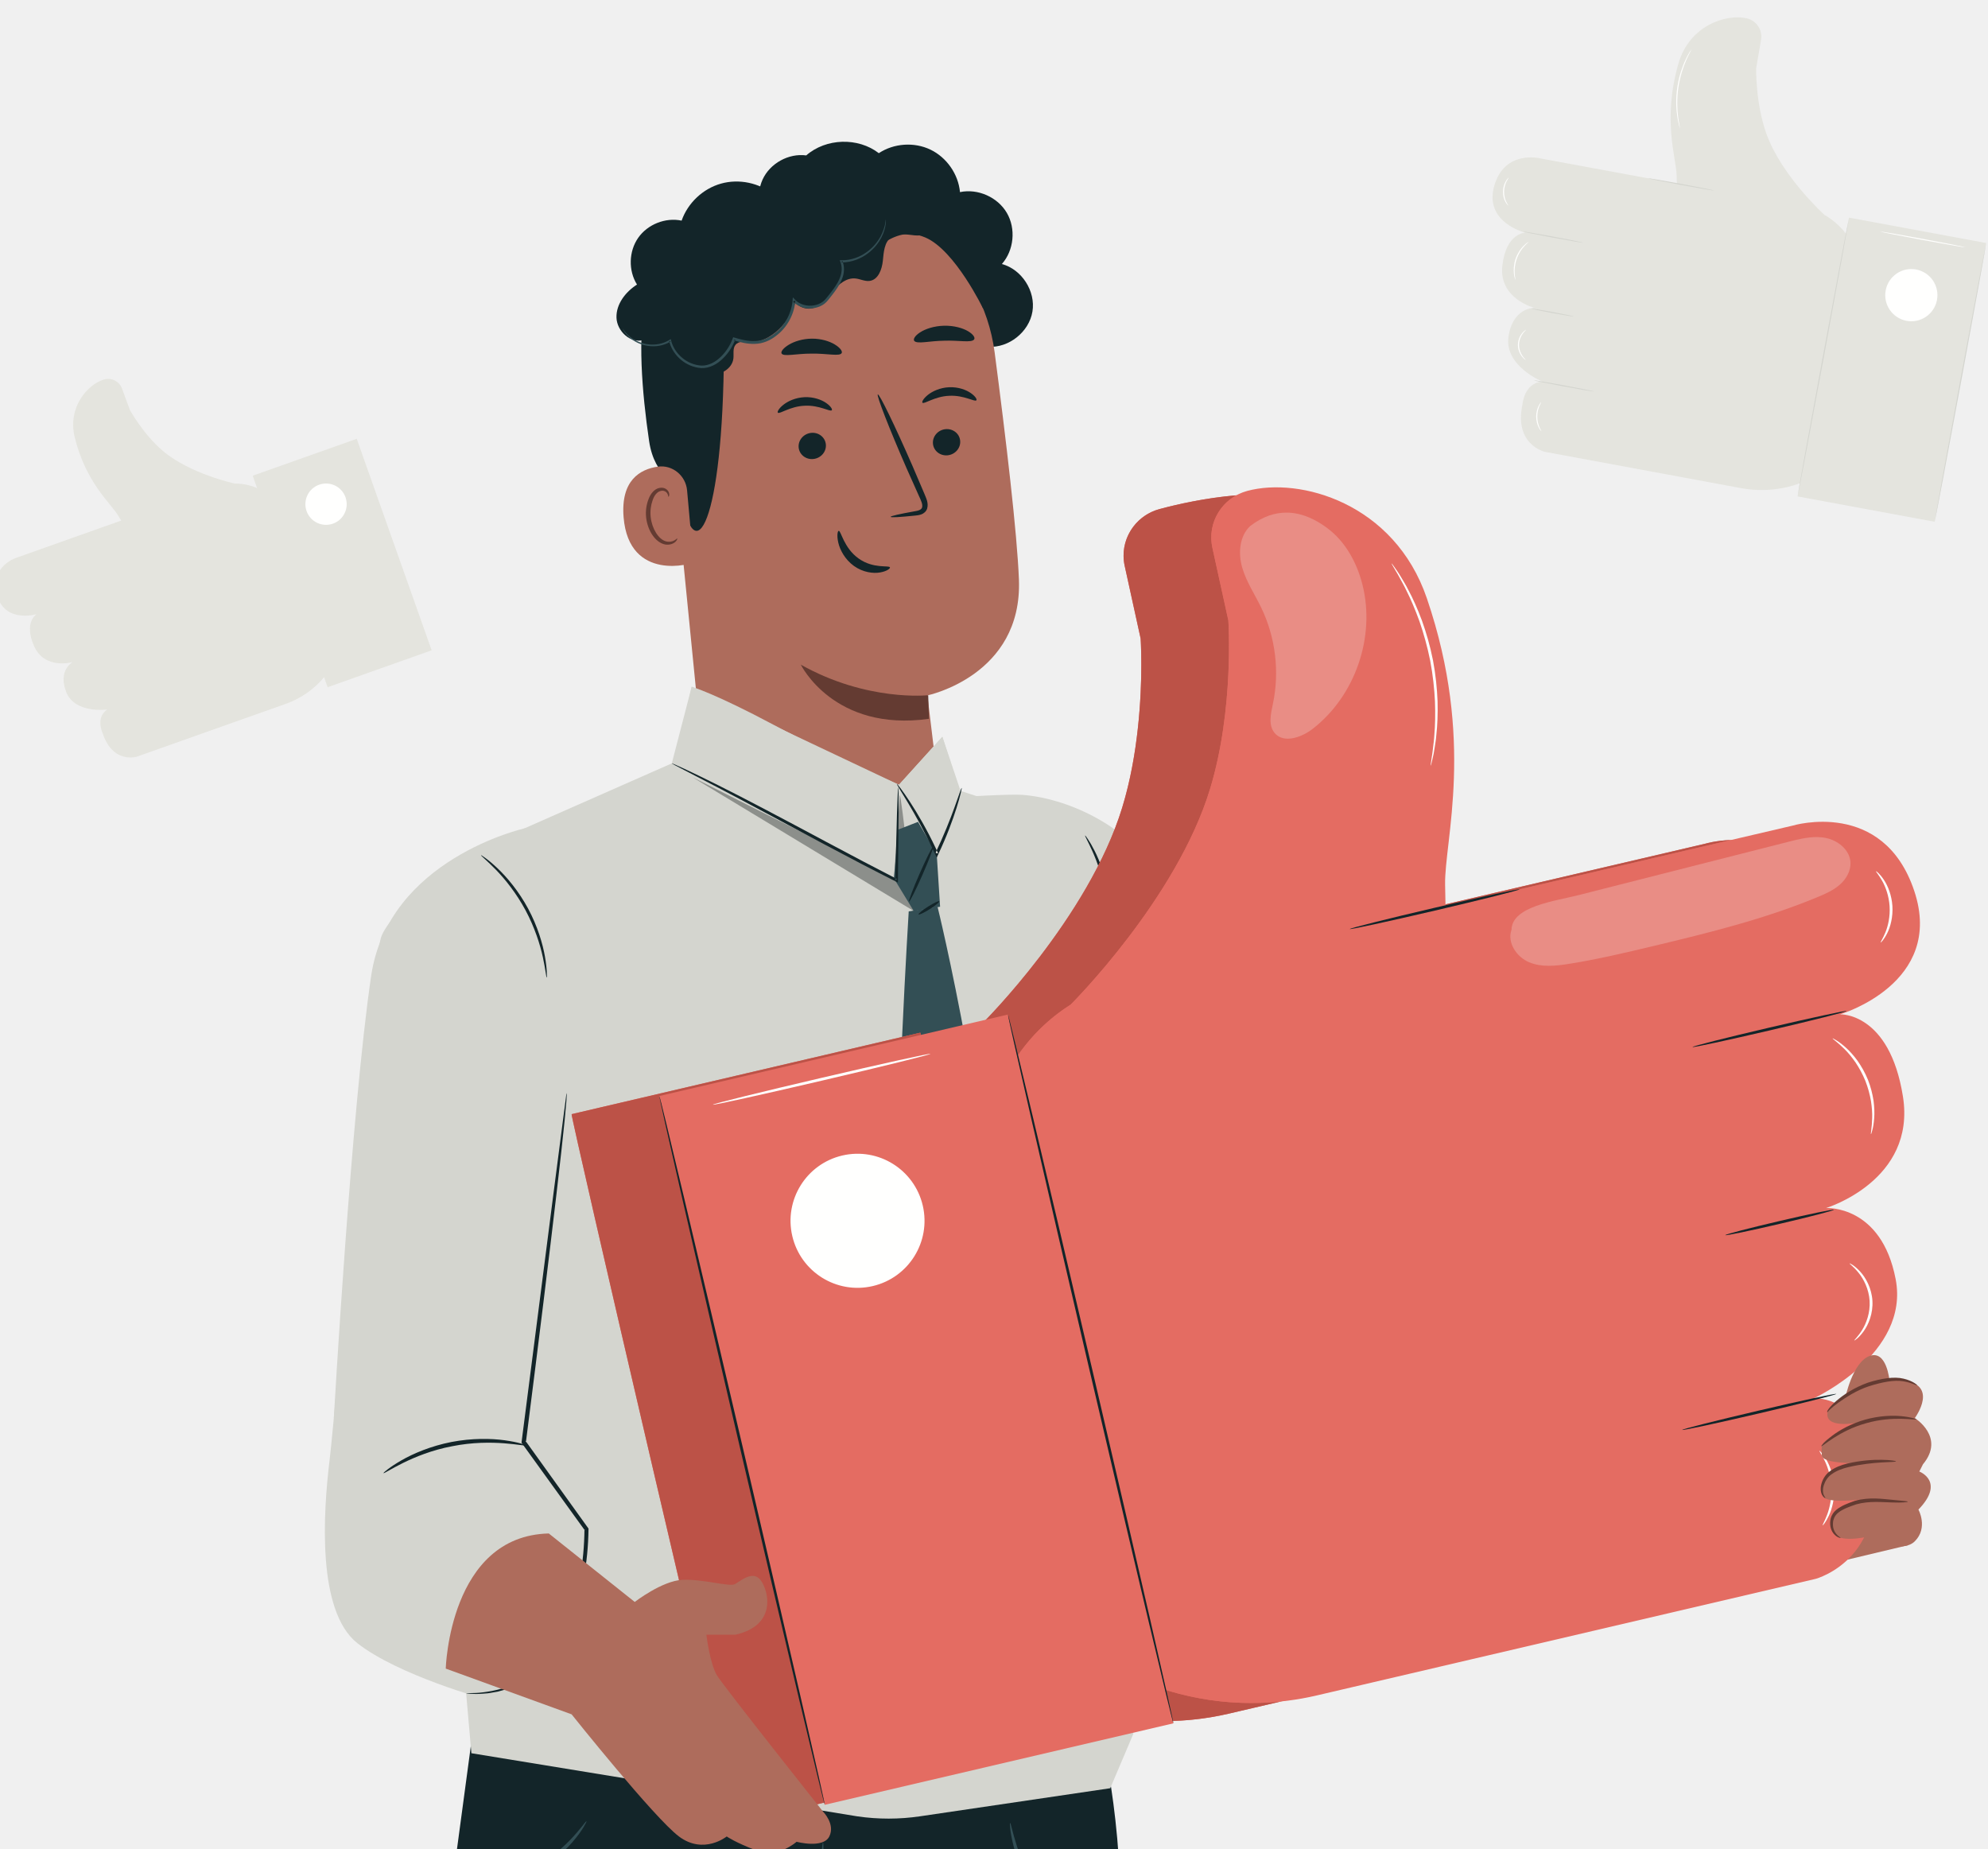
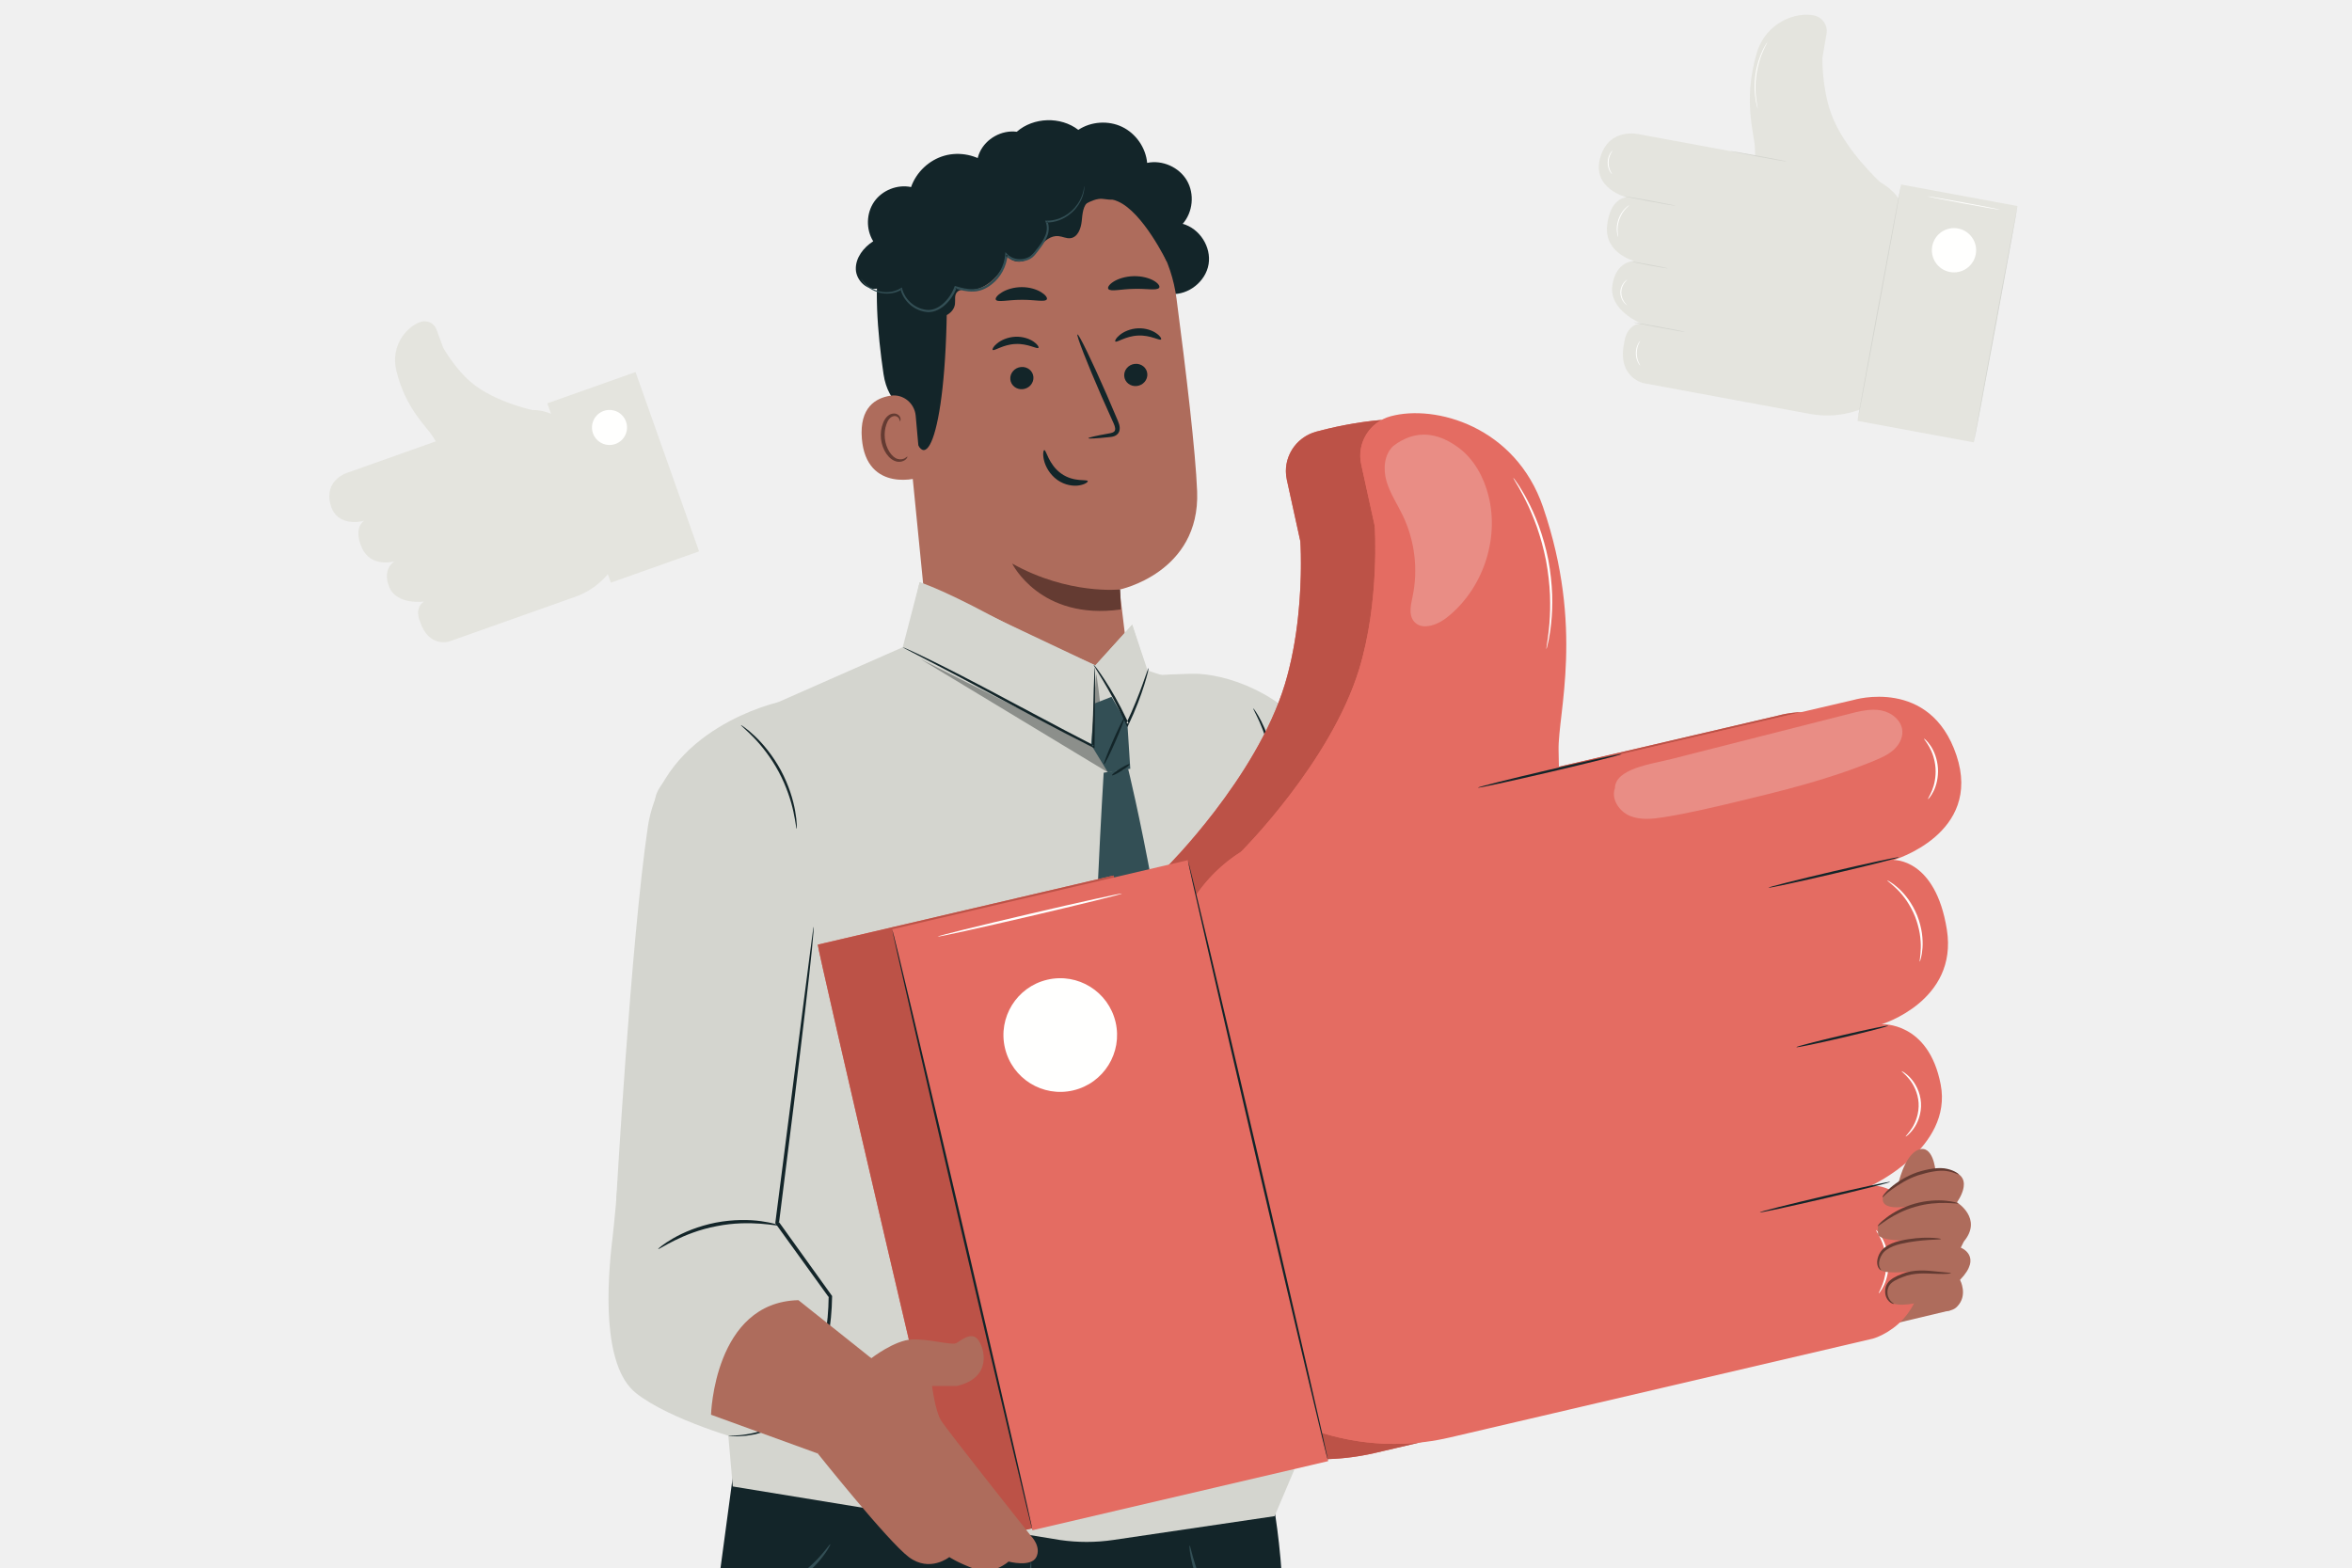
- <svg xmlns="http://www.w3.org/2000/svg" xmlns:xlink="http://www.w3.org/1999/xlink" width="300px" height="279px" viewBox="0 0 300 279" version="1.1">
+ <svg xmlns="http://www.w3.org/2000/svg" xmlns:xlink="http://www.w3.org/1999/xlink" width="300px" height="200px" viewBox="0 0 300 279" version="1.1">
  <defs>
    <polygon id="path-1" points="0 0 28.465 0 28.465 45.893 0 45.893" />
  </defs>
  <g id="6099983" stroke="none" stroke-width="1" fill="none" fill-rule="evenodd">
    <path d="M280.547,39.685 L281.069,42.33 L275.833,70.67 C272.078,73.427 267.351,74.509 262.771,73.662 L233.146,68.183 C233.146,68.183 228.437,67.131 229.749,61.014 C229.749,61.014 229.982,57.787 232.745,57.571 C232.745,57.571 227.003,55.237 227.639,50.812 C228.274,46.387 231.533,46.445 231.533,46.445 C231.533,46.445 226.154,45.086 226.712,40.103 C227.269,35.118 230.176,35.11 230.176,35.11 C230.176,35.11 223.92,33.59 225.485,28.064 C227.05,22.54 232.429,23.898 232.429,23.898 L253.501,27.79 L271.972,31.207 C276.298,32.007 279.696,35.367 280.547,39.685" id="Fill-2" fill="#E4E4DE" />
    <path d="M275.329,32.435 C275.329,32.435 268.84,26.561 266.557,20.173 C264.9,15.534 265.015,10.307 265.015,10.307 C265.061,10.055 265.441,7.822 265.753,5.996 C266.007,4.499 265.033,3.083 263.552,2.756 C260.434,2.069 254.949,3.86 253.298,9.552 C250.835,18.044 252.941,23.832 253.012,26.418 C253.083,29.004 253.083,29.004 253.083,29.004 L275.329,32.435" id="Fill-3" fill="#E4E4DE" />
    <polyline id="Fill-4" fill="#E4E4DE" points="271.262 74.907 291.955 78.733 299.726 36.667 279.034 32.84 271.262 74.907" />
    <g id="Group-8" transform="translate(271.2614, 32.83979)">
      <mask id="mask-2" fill="white">
        <use xlink:href="#path-1" />
      </mask>
      <g id="Clip-6" />
      <path d="M0.001,42.067 C-0.044,42.058 1.659,32.633 3.805,21.02 C5.951,9.401 7.727,-0.007 7.772,0 C7.817,0.009 6.113,9.431 3.967,21.05 C1.822,32.664 0.046,42.074 0.001,42.067" id="Fill-5" fill="#D4D5CF" mask="url(#mask-2)" />
      <path d="M20.693,45.893 C20.649,45.886 22.351,36.461 24.498,24.846 C26.644,13.228 28.42,3.819 28.465,3.828 C28.51,3.835 26.805,13.257 24.659,24.876 C22.515,36.49 20.738,45.902 20.693,45.893" id="Fill-7" fill="#D4D5CF" mask="url(#mask-2)" />
    </g>
    <path d="M284.559,43.82 C284.163,45.96 285.578,48.015 287.715,48.41 C289.854,48.806 291.907,47.393 292.303,45.253 C292.698,43.113 291.285,41.058 289.146,40.662 C287.008,40.267 284.954,41.681 284.559,43.82" id="Fill-9" fill="#FFFFFE" />
    <path d="M248.653,26.895 C248.66,26.85 250.923,27.23 253.705,27.746 C256.489,28.26 258.738,28.713 258.729,28.758 C258.722,28.803 256.459,28.422 253.676,27.907 C250.893,27.393 248.644,26.94 248.653,26.895" id="Fill-10" fill="#D4D5CF" />
    <path d="M231.076,46.567 C231.085,46.522 232.534,46.752 234.311,47.081 C236.09,47.41 237.525,47.713 237.518,47.758 C237.509,47.802 236.06,47.572 234.281,47.243 C232.502,46.914 231.067,46.612 231.076,46.567" id="Fill-11" fill="#D4D5CF" />
    <path d="M229.788,34.932 C229.795,34.887 231.849,35.23 234.373,35.697 C236.898,36.164 238.938,36.579 238.929,36.624 C238.921,36.669 236.868,36.326 234.344,35.859 C231.819,35.392 229.779,34.977 229.788,34.932" id="Fill-12" fill="#D4D5CF" />
    <path d="M231.441,57.384 C231.449,57.339 233.503,57.682 236.028,58.149 C238.552,58.616 240.593,59.031 240.584,59.076 C240.575,59.121 238.522,58.778 235.998,58.311 C233.473,57.844 231.433,57.429 231.441,57.384" id="Fill-13" fill="#D4D5CF" />
    <path d="M283.693,34.935 C283.7,34.89 286.6,35.388 290.165,36.048 C293.732,36.708 296.617,37.279 296.608,37.324 C296.6,37.369 293.702,36.87 290.135,36.21 C286.57,35.551 283.684,34.98 283.693,34.935" id="Fill-14" fill="#FFFFFE" />
    <path d="M228.691,42.226 C228.68,42.23 228.647,42.145 228.598,41.988 C228.545,41.833 228.495,41.598 228.461,41.306 C228.421,41.013 228.417,40.659 228.449,40.269 C228.49,39.881 228.574,39.457 228.72,39.029 C228.87,38.603 229.068,38.218 229.276,37.888 C229.493,37.562 229.715,37.288 229.927,37.082 C230.137,36.875 230.32,36.722 230.459,36.632 C230.595,36.54 230.673,36.493 230.679,36.503 C230.698,36.528 230.401,36.737 230.012,37.163 C229.815,37.374 229.608,37.649 229.405,37.969 C229.209,38.295 229.022,38.67 228.875,39.084 C228.734,39.498 228.649,39.909 228.6,40.286 C228.56,40.663 228.553,41.008 228.576,41.294 C228.617,41.87 228.721,42.219 228.691,42.226" id="Fill-15" fill="#FFFFFE" />
    <path d="M227.595,31.005 C227.584,31.015 227.389,30.839 227.185,30.472 C226.979,30.107 226.798,29.537 226.809,28.89 C226.821,28.245 227.024,27.681 227.243,27.323 C227.461,26.963 227.663,26.795 227.674,26.806 C227.696,26.826 227.528,27.019 227.345,27.379 C227.16,27.738 226.987,28.277 226.973,28.894 C226.963,29.509 227.117,30.055 227.288,30.42 C227.459,30.786 227.619,30.986 227.595,31.005" id="Fill-16" fill="#FFFFFE" />
    <path d="M230.234,54.297 C230.227,54.31 229.958,54.162 229.658,53.778 C229.359,53.405 229.053,52.763 229.062,52.011 C229.074,51.259 229.399,50.626 229.708,50.261 C230.019,49.887 230.292,49.745 230.299,49.76 C230.318,49.783 230.075,49.956 229.8,50.332 C229.526,50.702 229.239,51.306 229.227,52.014 C229.219,52.721 229.489,53.333 229.753,53.71 C230.017,54.095 230.253,54.274 230.234,54.297" id="Fill-17" fill="#FFFFFE" />
    <path d="M232.6,65.064 C232.587,65.076 232.399,64.882 232.201,64.499 C232.002,64.119 231.822,63.535 231.818,62.872 C231.817,62.21 231.993,61.624 232.19,61.243 C232.385,60.858 232.572,60.664 232.585,60.674 C232.608,60.691 232.458,60.907 232.296,61.292 C232.133,61.674 231.982,62.237 231.982,62.872 C231.986,63.506 232.14,64.068 232.307,64.45 C232.471,64.833 232.623,65.048 232.6,65.064" id="Fill-18" fill="#FFFFFE" />
    <path d="M253.53,19.388 C253.519,19.392 253.469,19.225 253.385,18.92 C253.342,18.768 253.295,18.581 253.254,18.36 C253.211,18.141 253.153,17.892 253.118,17.611 C253.027,17.054 252.97,16.381 252.952,15.634 C252.946,14.887 252.988,14.065 253.109,13.209 C253.237,12.356 253.432,11.555 253.651,10.84 C253.88,10.129 254.126,9.501 254.373,8.992 C254.485,8.732 254.613,8.511 254.716,8.313 C254.818,8.112 254.918,7.947 255.002,7.813 C255.168,7.545 255.264,7.401 255.274,7.406 C255.284,7.412 255.207,7.569 255.059,7.846 C254.983,7.983 254.892,8.152 254.798,8.355 C254.702,8.556 254.583,8.78 254.478,9.04 C254.248,9.551 254.014,10.177 253.795,10.885 C253.587,11.595 253.399,12.388 253.272,13.233 C253.153,14.08 253.107,14.893 253.104,15.633 C253.113,16.373 253.159,17.04 253.234,17.596 C253.26,17.875 253.311,18.124 253.344,18.343 C253.377,18.565 253.415,18.753 253.448,18.906 C253.511,19.214 253.541,19.386 253.53,19.388" id="Fill-19" fill="#FFFFFE" />
    <path d="M41.878,75.873 L43.281,77.479 L50.899,98.983 C49.414,102.359 46.602,104.973 43.127,106.206 L20.648,114.177 C20.648,114.177 17.004,115.319 15.484,110.606 C15.484,110.606 14.368,108.302 16.178,107.06 C16.178,107.06 11.317,107.733 10.003,104.447 C8.689,101.162 10.946,99.912 10.946,99.912 C10.946,99.912 6.721,101.11 5.132,97.472 C3.544,93.834 5.534,92.678 5.534,92.678 C5.534,92.678 0.644,94.111 -0.468,89.705 C-1.58,85.297 2.645,84.099 2.645,84.099 L18.631,78.425 L32.646,73.455 C35.928,72.291 39.588,73.25 41.878,75.873" id="Fill-20" fill="#E4E4DE" />
    <path d="M35.434,72.967 C35.434,72.967 28.662,71.51 24.57,68.032 C21.6,65.509 19.612,61.879 19.612,61.879 C19.544,61.689 18.922,60.007 18.413,58.632 C17.995,57.505 16.768,56.918 15.622,57.282 C13.214,58.046 10.161,61.445 11.28,66 C12.95,72.798 16.683,75.933 17.754,77.678 C18.824,79.422 18.824,79.422 18.824,79.422 L35.434,72.967" id="Fill-21" fill="#E4E4DE" />
    <polyline id="Fill-22" fill="#E4E4DE" points="49.439 103.696 65.14 98.128 53.833 66.211 38.134 71.779 49.439 103.696" />
    <path d="M46.263,77.12 C46.84,78.743 48.621,79.592 50.243,79.017 C51.866,78.441 52.715,76.659 52.14,75.036 C51.565,73.412 49.784,72.562 48.161,73.138 C46.539,73.713 45.69,75.496 46.263,77.12" id="Fill-25" fill="#FFFFFE" />
    <path d="M166.134,261.676 C166.134,261.676 170.272,277.703 168.771,297.23 C168.19,304.785 142.708,513.812 142.708,513.812 L108.301,513.812 L117.973,317.356 L115.156,317.968 C115.156,317.968 96.375,401.756 94.842,415.323 C93.464,427.515 77.625,516.101 77.625,516.101 L46.168,516.464 L56.215,399.289 L67.906,286.857 L72.305,254.129 L166.134,261.676" id="Fill-117" fill="#132529" />
    <path d="M116.721,304.025 C116.707,304.044 116.782,304.122 116.944,304.261 C117.112,304.387 117.386,304.556 117.783,304.657 C118.561,304.881 119.858,304.766 121.046,303.885 C122.283,303.016 123.024,301.286 123.274,299.436 C123.52,297.565 123.558,295.553 123.697,293.426 C123.927,289.174 124.099,285.322 124.191,282.534 C124.282,279.745 124.292,278.017 124.199,278.012 C124.107,278.007 123.93,279.725 123.718,282.507 C123.505,285.29 123.259,289.137 123.027,293.388 C122.889,295.507 122.866,297.56 122.661,299.351 C122.451,301.131 121.814,302.7 120.757,303.51 C119.719,304.352 118.559,304.53 117.838,304.403 C117.095,304.286 116.76,303.964 116.721,304.025" id="Fill-118" fill="#334F55" />
    <path d="M66.107,283.815 C66.097,283.856 66.436,283.992 67.071,284.163 C67.705,284.335 68.644,284.519 69.82,284.624 C72.159,284.847 75.515,284.626 78.889,283.27 C82.266,281.913 84.841,279.749 86.376,277.97 C87.153,277.079 87.703,276.296 88.042,275.733 C88.383,275.17 88.534,274.837 88.498,274.815 C88.4,274.75 87.635,275.986 86.028,277.647 C84.438,279.306 81.901,281.337 78.64,282.647 C75.38,283.958 72.144,284.249 69.849,284.152 C67.54,284.063 66.133,283.702 66.107,283.815" id="Fill-119" fill="#334F55" />
    <path d="M152.424,275.07 C152.353,275.078 152.411,276.423 152.945,278.525 C153.473,280.624 154.572,283.457 156.406,286.227 C158.248,288.99 160.433,291.103 162.161,292.402 C163.891,293.71 165.108,294.284 165.143,294.222 C165.298,294.046 160.549,291.335 156.963,285.855 C153.305,280.427 152.645,274.996 152.424,275.07" id="Fill-120" fill="#334F55" />
    <polyline id="Fill-121" fill="#AE6C5C" points="257.52 215.927 265.415 218.426 279.759 210.493 287.898 233.169 268.379 237.818 253.593 236.19 257.52 215.927" />
    <path d="M165.687,124.882 C165.687,124.882 173.754,129.728 180.434,146.191 C193.559,178.533 201.802,195.99 201.802,195.99 L262.052,215.032 L257.239,239.198 C257.239,239.198 196.166,230.684 187.988,227.615 C176.798,223.418 168.5,201.337 168.5,201.337 L165.687,124.882" id="Fill-122" fill="#D4D5CF" />
    <path d="M149.13,52.326 C152.238,52.523 155.294,50.09 155.801,47.015 C156.309,43.94 154.198,40.653 151.19,39.838 C153.014,37.77 153.331,34.513 151.942,32.13 C150.554,29.748 147.564,28.421 144.868,28.989 C144.616,26.277 142.861,23.754 140.407,22.577 C137.954,21.4 134.889,21.611 132.619,23.113 C129.488,20.691 124.643,20.839 121.666,23.45 C119.002,23.096 116.195,24.648 115.077,27.093 C113.959,29.538 114.62,32.678 116.63,34.463" id="Fill-123" fill="#132529" />
    <path d="M120.617,29.788 L122.013,29.72 C136.052,29.021 148.273,39.226 150.097,53.171 C151.793,66.142 153.5,80.494 153.762,87.484 C154.301,101.96 139.952,104.928 139.952,104.928 L142.038,122.247 L106.896,122.903 L100.662,60.026 C98.622,45.07 105.62,31.416 120.617,29.788" id="Fill-124" fill="#AE6C5C" />
    <path d="M140.071,104.902 C140.071,104.902 130.866,105.915 120.851,100.296 C120.851,100.296 125.824,110.484 140.186,108.465 L140.071,104.902" id="Fill-125" fill="#643B32" />
    <path d="M144.896,66.517 C144.99,67.605 144.144,68.583 143.009,68.7 C141.876,68.817 140.88,68.032 140.788,66.944 C140.696,65.854 141.54,64.876 142.673,64.759 C143.808,64.641 144.804,65.428 144.896,66.517" id="Fill-126" fill="#132529" />
    <path d="M147.34,60.404 C147.098,60.685 145.476,59.605 143.254,59.721 C141.034,59.806 139.46,61.03 139.206,60.77 C139.082,60.655 139.318,60.156 140.002,59.604 C140.675,59.053 141.843,58.494 143.227,58.431 C144.611,58.37 145.801,58.822 146.496,59.31 C147.205,59.801 147.461,60.276 147.34,60.404" id="Fill-127" fill="#132529" />
    <path d="M124.628,67.077 C124.722,68.166 123.876,69.142 122.741,69.259 C121.608,69.378 120.614,68.592 120.52,67.503 C120.428,66.414 121.273,65.437 122.406,65.318 C123.54,65.2 124.536,65.987 124.628,67.077" id="Fill-128" fill="#132529" />
    <path d="M125.522,61.903 C125.279,62.186 123.656,61.106 121.437,61.222 C119.216,61.307 117.642,62.531 117.387,62.271 C117.263,62.156 117.497,61.657 118.184,61.105 C118.857,60.554 120.024,59.995 121.408,59.931 C122.792,59.87 123.982,60.323 124.678,60.811 C125.385,61.3 125.641,61.776 125.522,61.903" id="Fill-129" fill="#132529" />
    <path d="M134.404,77.989 C134.388,77.863 135.757,77.556 137.98,77.158 C138.544,77.071 139.076,76.932 139.153,76.539 C139.265,76.123 138.998,75.523 138.69,74.875 C138.088,73.529 137.459,72.117 136.798,70.637 C134.162,64.598 132.225,59.621 132.468,59.518 C132.712,59.413 135.046,64.224 137.681,70.262 C138.317,71.752 138.926,73.171 139.505,74.53 C139.751,75.164 140.157,75.878 139.91,76.744 C139.778,77.176 139.377,77.505 139.018,77.621 C138.66,77.749 138.341,77.771 138.061,77.801 C135.815,78.035 134.419,78.114 134.404,77.989" id="Fill-130" fill="#132529" />
    <path d="M127.024,53.254 C126.759,53.832 124.825,53.316 122.477,53.358 C120.128,53.345 118.175,53.884 117.931,53.31 C117.825,53.035 118.216,52.508 119.039,52.015 C119.854,51.522 121.112,51.109 122.52,51.101 C123.927,51.093 125.17,51.489 125.966,51.974 C126.769,52.457 127.141,52.979 127.024,53.254" id="Fill-131" fill="#132529" />
    <path d="M146.993,51.231 C146.549,51.759 144.69,51.326 142.484,51.411 C140.276,51.432 138.428,51.953 137.973,51.447 C137.771,51.199 138.04,50.678 138.833,50.16 C139.612,49.645 140.938,49.187 142.455,49.151 C143.973,49.115 145.308,49.508 146.101,49.987 C146.905,50.468 147.188,50.975 146.993,51.231" id="Fill-132" fill="#132529" />
    <path d="M148.377,46.605 C148.377,46.605 144.113,37.736 139.643,35.839 C134.231,33.542 132.244,39.46 127.137,38.301 C122.03,37.144 116.863,34.939 111.909,39.091 C106.486,43.635 109.275,46.496 109.245,52.932 C109.127,79.024 104.742,86.62 102.782,74.429 C102.568,73.093 98.79,72.211 97.956,66.565 C96.875,59.243 96.149,50.323 97.531,45.021 C98.695,40.552 101.051,37.387 105.382,33.811 C112.217,28.167 121.963,27.569 128.618,27.906 C135.273,28.243 148.417,35.232 148.377,46.605" id="Fill-133" fill="#132529" />
    <path d="M103.684,73.99 C103.483,71.762 101.472,70.094 99.259,70.416 C96.575,70.806 93.651,72.488 94.105,78.054 C94.913,87.929 104.654,85.081 104.648,84.796 C104.644,84.603 104.059,78.119 103.684,73.99" id="Fill-134" fill="#AE6C5C" />
    <path d="M102.198,81.258 C102.152,81.229 102.035,81.392 101.755,81.549 C101.483,81.702 101.003,81.83 100.473,81.68 C99.398,81.383 98.385,79.799 98.192,78.023 C98.094,77.126 98.212,76.255 98.472,75.521 C98.715,74.773 99.141,74.23 99.657,74.094 C100.17,73.931 100.567,74.215 100.71,74.483 C100.866,74.748 100.819,74.95 100.872,74.964 C100.902,74.986 101.07,74.781 100.958,74.378 C100.901,74.187 100.766,73.962 100.519,73.792 C100.267,73.619 99.91,73.549 99.548,73.619 C98.791,73.733 98.163,74.491 97.877,75.296 C97.55,76.11 97.395,77.09 97.506,78.096 C97.732,80.082 98.902,81.86 100.362,82.157 C101.071,82.28 101.633,82.024 101.913,81.767 C102.199,81.498 102.233,81.272 102.198,81.258" id="Fill-135" fill="#643B32" />
    <path d="M102.926,54.819 C104.253,55.632 105.655,56.469 107.208,56.545 C108.763,56.621 110.487,55.644 110.673,54.097 C110.755,53.404 110.548,52.613 110.974,52.058 C111.482,51.397 112.488,51.546 113.32,51.593 C116.208,51.756 119.409,48.413 120.001,45.579 C120.789,46.64 122.411,46.892 123.484,46.122 C124.559,45.351 124.942,44.923 125.761,43.885 C126.58,42.848 127.754,41.897 129.07,42.018 C129.805,42.085 130.511,42.488 131.243,42.386 C132.535,42.205 133.093,40.653 133.226,39.354 C133.358,38.055 133.437,36.544 134.501,35.788 C135.487,35.088 136.826,35.398 138.03,35.515 C139.234,35.632 140.762,35.275 141.01,34.09 C141.141,33.469 140.846,32.836 140.478,32.318 C138.819,29.97 135.41,29.06 132.802,30.269 C131.673,27.049 128.492,24.658 125.086,24.469 C121.68,24.279 118.255,26.303 116.777,29.378 C114.594,27.586 111.518,26.941 108.799,27.706 C106.08,28.47 103.791,30.623 102.86,33.291 C100.424,32.778 97.73,33.845 96.305,35.886 C94.88,37.928 94.805,40.826 96.126,42.939 C94.399,44.042 92.965,45.884 93.03,47.933 C93.096,49.982 95.19,51.923 97.138,51.286 C96.418,52.919 97.175,55.05 98.762,55.864 C100.351,56.678 102.52,56.048 103.425,54.51" id="Fill-136" fill="#132529" />
    <path d="M133.68,33.142 C133.689,33.142 133.692,33.205 133.688,33.324 C133.68,33.443 133.683,33.623 133.651,33.855 C133.582,34.316 133.433,35.002 133.028,35.797 C132.62,36.58 131.971,37.493 130.952,38.244 C129.955,39.001 128.566,39.608 126.961,39.601 L127.118,39.373 C127.466,40.203 127.433,41.222 127.054,42.113 C126.7,43.017 126.111,43.833 125.483,44.63 C125.162,45.014 124.887,45.46 124.434,45.82 C123.993,46.166 123.454,46.38 122.897,46.478 C121.789,46.676 120.514,46.395 119.659,45.497 L120.022,45.372 C119.869,47.35 118.849,49.374 117.133,50.661 C116.227,51.387 115.085,51.86 113.94,51.887 C112.795,51.933 111.716,51.65 110.706,51.343 L110.965,51.214 C110.495,52.469 109.73,53.559 108.777,54.383 C107.842,55.203 106.568,55.722 105.381,55.492 C103.023,55.114 101.379,53.25 100.977,51.437 L101.206,51.53 C100.079,52.219 98.839,52.341 97.834,52.199 C96.814,52.063 95.999,51.664 95.412,51.259 C94.824,50.847 94.465,50.409 94.249,50.105 C94.047,49.789 93.961,49.612 93.972,49.607 C94.02,49.564 94.337,50.342 95.506,51.121 C96.088,51.492 96.884,51.854 97.863,51.96 C98.831,52.077 100.003,51.933 101.043,51.275 L101.222,51.16 L101.272,51.368 C101.67,53.057 103.25,54.795 105.434,55.121 C106.511,55.318 107.63,54.856 108.517,54.077 C109.407,53.301 110.135,52.253 110.571,51.072 L110.64,50.885 L110.829,50.942 C111.823,51.241 112.865,51.505 113.922,51.459 C114.981,51.429 116.007,51.008 116.871,50.32 C118.491,49.102 119.449,47.208 119.604,45.335 L119.643,44.864 L119.968,45.212 C120.69,45.98 121.832,46.254 122.828,46.079 C123.327,45.993 123.807,45.803 124.191,45.506 C124.567,45.219 124.854,44.777 125.181,44.39 C125.807,43.606 126.381,42.822 126.72,41.98 C127.079,41.146 127.112,40.251 126.812,39.498 L126.72,39.266 L126.968,39.27 C128.481,39.297 129.82,38.744 130.796,38.031 C131.793,37.327 132.443,36.458 132.864,35.71 C133.69,34.169 133.61,33.124 133.68,33.142" id="Fill-137" fill="#334F55" />
    <path d="M134.297,85.619 C134.223,85.253 131.817,85.883 129.568,84.273 C127.313,82.669 126.907,80.032 126.566,80.102 C126.407,80.108 126.25,80.797 126.505,81.886 C126.749,82.959 127.499,84.42 128.874,85.405 C130.252,86.385 131.791,86.557 132.799,86.379 C133.83,86.206 134.355,85.781 134.297,85.619" id="Fill-138" fill="#132529" />
    <path d="M192.97,177.072 C192.749,176.291 179.878,141.236 175.771,133.564 C170.859,124.385 160.534,120.325 154.123,119.93 C147.712,119.535 79.115,125.004 79.115,125.004 C79.115,125.004 58.624,129.598 56.013,147.23 C53.007,167.528 50.373,213.997 50.373,213.997 L81.596,197.984 L85.642,187.793 L150.241,202.214 L166.017,178.868 L192.97,177.072" id="Fill-139" fill="#D4D5CF" />
    <path d="M74.583,127.004 L101.378,115.185 L104.38,103.621 L135.656,118.417 L142.207,111.174 L144.951,119.336 L151.805,121.578 L167.823,149.767 L167.773,209.835 L171.015,261.65 L167.542,269.829 L138.846,274.065 C135.708,274.529 132.52,274.531 129.382,274.075 L71.135,264.547 L69.634,247.429 L75.855,200.245 L74.583,127.004" id="Fill-140" fill="#D4D5CF" />
    <path d="M104.38,103.621 C104.38,103.621 107.877,104.634 116.858,109.429 C125.656,114.126 135.656,118.417 135.656,118.417 L134.897,132.547 L101.612,115.827 L104.38,103.621" id="Fill-141" fill="#D4D5CF" />
    <polyline id="Fill-142" fill="#D4D5CF" points="142.207 111.174 135.656 118.417 139.158 133.564 144.993 119.873 142.207 111.174" />
    <path d="M137.806,137.411 L104.524,117.291 L134.897,132.547 L135.778,119.98 C136.058,120.189 137.762,136.28 137.88,137.4 L137.806,137.411" id="Fill-143" fill="#8C8F8B" />
    <polyline id="Fill-144" fill="#8C8F8B" points="134.897 132.547 104.524 117.291 134.897 132.547" />
    <path d="M135.553,184.414 C135.051,171.209 137.131,137.52 137.131,137.52 L141.48,136.82 C141.48,136.82 149.604,169.568 152.638,209.698 C153.866,225.938 153.866,244.749 153.866,244.749 L145.13,263.509 L135.474,244.871 C135.474,244.871 136.161,200.46 135.553,184.414" id="Fill-145" fill="#334F55" />
    <path d="M72.589,129.046 C72.538,129.112 73.493,129.856 74.843,131.248 C76.195,132.636 77.892,134.732 79.296,137.335 C80.691,139.945 81.504,142.517 81.915,144.411 C82.329,146.306 82.423,147.514 82.506,147.506 C82.537,147.504 82.539,147.201 82.512,146.653 C82.495,146.105 82.405,145.314 82.236,144.346 C81.902,142.412 81.126,139.772 79.704,137.116 C78.275,134.466 76.504,132.361 75.075,131.015 C74.361,130.34 73.751,129.828 73.305,129.511 C72.861,129.187 72.609,129.021 72.589,129.046" id="Fill-146" fill="#132529" />
    <polyline id="Fill-147" fill="#334F55" points="135.553 125.174 138.532 124.011 141.356 128.857 141.865 136.82 137.887 137.461 134.897 132.547 135.553 125.174" />
    <path d="M167.773,148.86 C167.645,148.86 167.542,166.096 167.542,187.352 C167.542,208.615 167.645,225.847 167.773,225.847 C167.902,225.847 168.005,208.615 168.005,187.352 C168.005,166.096 167.902,148.86 167.773,148.86" id="Fill-148" fill="#132529" />
    <path d="M135.342,118.294 C135.285,118.333 135.985,119.405 137.041,121.173 C138.098,122.943 139.495,125.425 140.828,128.271 C140.937,128.504 141.045,128.736 141.146,128.954 L141.354,129.401 L141.564,128.957 C142.849,126.254 143.775,123.738 144.35,121.901 C144.639,120.981 144.845,120.234 144.972,119.713 C145.099,119.194 145.151,118.903 145.122,118.895 C145.058,118.876 144.701,119.996 144.049,121.798 C143.399,123.601 142.429,126.077 141.147,128.757 L141.566,128.761 C141.464,128.543 141.357,128.309 141.248,128.073 C139.906,125.209 138.452,122.733 137.319,121 C136.753,120.133 136.27,119.448 135.924,118.984 C135.575,118.521 135.368,118.276 135.342,118.294" id="Fill-149" fill="#132529" />
    <path d="M101.377,115.185 C101.371,115.198 101.528,115.293 101.834,115.459 C102.188,115.644 102.635,115.877 103.185,116.165 C104.414,116.803 106.099,117.676 108.157,118.743 C112.352,120.925 118.097,124.035 124.463,127.439 C128.34,129.506 132.012,131.421 135.207,133.021 L135.502,133.168 L135.504,132.841 C135.545,128.695 135.579,125.202 135.604,122.677 C135.601,121.488 135.6,120.53 135.599,119.811 C135.59,119.148 135.575,118.793 135.553,118.793 C135.53,118.793 135.503,119.147 135.471,119.808 C135.443,120.528 135.406,121.486 135.361,122.672 C135.295,125.198 135.203,128.689 135.095,132.834 L135.392,132.655 C132.217,131.027 128.557,129.096 124.68,127.03 C118.317,123.627 112.542,120.56 108.306,118.45 C106.19,117.392 104.463,116.562 103.263,116.003 C102.698,115.748 102.239,115.54 101.876,115.375 C101.556,115.236 101.385,115.17 101.377,115.185" id="Fill-150" fill="#132529" />
    <path d="M163.749,126.073 C163.682,126.114 164.206,127.002 164.879,128.512 C165.556,130.019 166.331,132.177 166.789,134.655 C167.241,137.133 167.284,139.427 167.188,141.076 C167.096,142.727 166.922,143.742 166.999,143.757 C167.03,143.763 167.102,143.516 167.207,143.058 C167.318,142.604 167.426,141.934 167.516,141.102 C167.698,139.438 167.706,137.096 167.246,134.57 C166.778,132.047 165.937,129.862 165.176,128.372 C164.797,127.625 164.457,127.038 164.192,126.652 C163.932,126.262 163.776,126.057 163.749,126.073" id="Fill-151" fill="#132529" />
    <path d="M138.614,137.975 C138.682,138.084 139.439,137.729 140.304,137.182 C141.169,136.637 141.814,136.106 141.746,135.998 C141.677,135.889 140.922,136.244 140.056,136.791 C139.191,137.337 138.546,137.867 138.614,137.975" id="Fill-152" fill="#132529" />
    <path d="M137.183,136.031 C137.3,136.082 138.207,134.277 139.206,132.001 C140.207,129.723 140.922,127.834 140.805,127.783 C140.688,127.731 139.783,129.536 138.782,131.814 C137.782,134.091 137.066,135.98 137.183,136.031" id="Fill-153" fill="#132529" />
    <path d="M69.096,129.967 C69.096,129.967 58.771,137.401 57.482,141.509 C56.191,145.617 50.706,212.37 49.738,220.312 C48.771,228.254 47.802,243.104 53.933,247.946 C60.062,252.788 73.29,256.418 73.29,256.418 L85.509,231.16 L79.037,217.603 L85.509,166.904 L69.096,129.967" id="Fill-154" fill="#D4D5CF" />
    <path d="M70.344,255.528 C70.344,255.51 70.571,255.494 71.004,255.479 C71.437,255.464 72.08,255.472 72.904,255.357 C74.522,255.153 77.01,254.728 79.507,252.967 C82.023,251.268 84.334,248.238 85.807,244.339 C87.291,240.452 88.153,235.765 88.198,230.752 L88.255,230.925 C85.318,226.857 82.113,222.417 78.773,217.792 L78.698,217.689 L78.715,217.561 C78.758,217.224 78.804,216.859 78.85,216.494 C80.675,202.276 82.326,189.409 83.531,180.02 C84.129,175.401 84.617,171.642 84.963,168.969 C85.128,167.711 85.26,166.711 85.357,165.966 C85.44,165.283 85.485,164.92 85.509,164.92 C85.52,164.92 85.524,165.011 85.521,165.189 C85.516,165.366 85.511,165.633 85.486,165.979 C85.419,166.727 85.328,167.734 85.214,168.998 C84.954,171.619 84.53,175.403 83.985,180.076 C82.895,189.424 81.307,202.329 79.494,216.576 C79.448,216.941 79.4,217.306 79.358,217.642 L79.3,217.412 C82.628,222.045 85.824,226.493 88.75,230.567 L88.81,230.65 L88.809,230.74 C88.74,235.861 87.838,240.571 86.289,244.529 C84.753,248.484 82.338,251.578 79.72,253.28 C78.431,254.157 77.125,254.701 75.957,255.023 C75.666,255.103 75.383,255.182 75.112,255.256 C74.836,255.304 74.571,255.35 74.315,255.393 C73.809,255.497 73.343,255.54 72.922,255.559 C72.085,255.642 71.439,255.601 71.003,255.583 C70.567,255.564 70.343,255.545 70.344,255.528" id="Fill-155" fill="#132529" />
    <path d="M57.869,222.282 C57.827,222.227 58.789,221.38 60.58,220.354 C62.363,219.326 65.022,218.194 68.122,217.586 C71.226,216.989 74.115,217.041 76.153,217.326 C78.198,217.608 79.407,218.032 79.388,218.098 C79.372,218.325 74.351,216.993 68.246,218.223 C62.127,219.37 57.968,222.485 57.869,222.282" id="Fill-156" fill="#132529" />
    <path d="M138.873,155.824 L138.874,155.824 C138.909,155.819 139.461,158.04 140.405,161.952 C142.51,158.909 145.219,156.32 148.363,154.334 L148.323,154.342 C148.323,154.342 164.262,138.5 169.353,121.841 C173.049,109.748 172.129,96.355 172.129,96.355 C171.98,95.714 170.736,90.035 169.722,85.388 C168.889,81.579 171.215,77.829 174.978,76.815 C182.892,74.68 204.317,70.507 209.232,84.907 C216.565,106.391 204.712,129.597 204.839,136.237 C204.864,137.491 204.884,138.507 204.899,139.332 C211.18,137.878 216.052,136.831 216.077,136.935 L216.07,136.94 L257.325,127.309 C257.325,127.309 270.957,123.181 275.633,137.162 C280.308,151.145 264.444,155.793 264.444,155.793 C264.444,155.793 271.901,155.464 273.927,168.18 C275.954,180.897 262.322,185.024 262.322,185.024 C262.322,185.024 270.671,184.486 272.831,195.758 C274.934,206.729 261.306,213.343 260.578,213.687 C262.597,213.254 263.852,213.014 263.864,213.07 C263.877,213.119 262.936,213.385 261.363,213.789 C267.718,214.603 268.639,222.175 268.639,222.175 C272.735,237.706 260.786,240.969 260.786,240.969 L185.462,258.569 C177.883,260.341 170.049,260.009 162.754,257.746 C163.476,260.957 163.867,262.764 163.836,262.776 L111.225,275.069 C111.112,275.096 105.431,251.173 98.538,221.644 C91.643,192.104 86.149,168.144 86.261,168.117 L138.873,155.824" id="Fill-157" fill="#E46C62" />
    <path d="M111.225,275.069 C111.106,275.069 105.427,251.157 98.538,221.644 C91.712,192.393 86.257,168.612 86.261,168.125 C86.261,168.12 86.262,168.117 86.263,168.117 L138.873,155.824 L138.874,155.824 C138.91,155.824 139.463,158.045 140.405,161.952 C142.51,158.909 145.219,156.32 148.363,154.334 L148.323,154.342 C148.323,154.342 164.262,138.5 169.353,121.841 C171.822,113.762 172.231,105.105 172.231,100.246 C172.23,97.831 172.129,96.355 172.129,96.355 C171.98,95.714 170.736,90.035 169.722,85.388 C169.607,84.867 169.552,84.348 169.552,83.836 C169.552,80.605 171.729,77.69 174.978,76.815 C177.671,76.089 181.927,75.126 186.565,74.74 C183.802,76.262 182.253,79.434 182.956,82.65 C183.971,87.297 185.215,92.977 185.364,93.616 C185.364,93.616 186.284,107.009 182.588,119.103 C177.584,135.477 162.1,151.062 161.572,151.59 C154.922,155.795 150.248,162.748 149.044,170.823 L148.023,177.666 L164.842,249.724 C172.013,254.489 180.371,256.969 188.834,256.969 C190.322,256.969 191.812,256.893 193.3,256.739 L185.462,258.569 C182.213,259.329 178.917,259.702 175.638,259.702 C171.266,259.702 166.922,259.039 162.754,257.746 C163.449,260.838 163.837,262.629 163.837,262.767 C163.837,262.772 163.837,262.774 163.836,262.776 L121.205,272.737 L111.225,275.069" id="Fill-158" fill="#BC5247" />
    <path d="M218.139,136.808 C218.136,136.696 218.134,136.579 218.131,136.458 L257.325,127.309 C257.325,127.309 258.931,126.823 261.229,126.749 L218.139,136.808" id="Fill-159" fill="#BC5247" />
    <path d="M149.044,170.823 L148.023,177.666 L164.842,249.724 C174.803,256.342 187.053,258.553 198.697,255.832 L274.021,238.23 C274.021,238.23 285.97,234.968 281.874,219.437 C281.874,219.437 280.891,211.188 273.777,210.965 C273.777,210.965 288.227,204.292 286.066,193.021 C283.906,181.749 275.557,182.285 275.557,182.285 C275.557,182.285 289.189,178.159 287.162,165.442 C285.136,152.726 277.679,153.055 277.679,153.055 C277.679,153.055 293.543,148.406 288.868,134.424 C284.192,120.443 270.56,124.57 270.56,124.57 L216.985,137.077 L170.022,148.052 C159.025,150.621 150.71,159.647 149.044,170.823" id="Fill-160" fill="#E46C62" />
    <path d="M161.558,151.604 C161.558,151.604 177.497,135.762 182.588,119.103 C186.284,107.009 185.364,93.616 185.364,93.616 C185.215,92.977 183.971,87.297 182.956,82.65 C182.124,78.84 184.45,75.091 188.213,74.076 C196.127,71.942 210.406,75.878 215.32,90.276 C222.654,111.761 217.947,126.859 218.074,133.498 C218.202,140.138 218.202,140.138 218.202,140.138 L161.558,151.604" id="Fill-161" fill="#E46C62" />
    <polyline id="Fill-162" fill="#E46C62" points="177.071 260.038 124.46 272.331 99.498 165.38 152.107 153.085 177.071 260.038" />
    <path d="M177.071,260.038 C177.185,260.011 171.688,236.045 164.796,206.516 C157.902,176.976 152.222,153.059 152.107,153.085 C151.994,153.112 157.489,177.073 164.384,206.612 C171.276,236.142 176.958,260.064 177.071,260.038" id="Fill-163" fill="#132529" />
    <path d="M124.46,272.331 C124.575,272.305 119.078,248.34 112.185,218.809 C105.291,189.27 99.611,165.352 99.498,165.38 C99.383,165.406 104.878,189.366 111.773,218.907 C118.666,248.436 124.347,272.358 124.46,272.331" id="Fill-164" fill="#132529" />
    <path d="M139.25,181.908 C140.52,187.347 137.141,192.788 131.704,194.058 C126.266,195.329 120.83,191.948 119.561,186.508 C118.291,181.069 121.668,175.628 127.105,174.358 C132.543,173.087 137.98,176.468 139.25,181.908" id="Fill-165" fill="#FFFFFE" />
    <path d="M229.311,134.198 C229.285,134.083 223.527,135.331 216.453,136.985 C209.376,138.638 203.663,140.07 203.689,140.185 C203.716,140.298 209.472,139.052 216.549,137.398 C223.623,135.745 229.338,134.311 229.311,134.198" id="Fill-166" fill="#132529" />
    <path d="M276.742,182.543 C276.716,182.43 273.027,183.195 268.506,184.251 C263.983,185.308 260.338,186.256 260.365,186.371 C260.391,186.484 264.078,185.721 268.602,184.663 C273.123,183.607 276.768,182.658 276.742,182.543" id="Fill-167" fill="#132529" />
    <path d="M278.655,152.553 C278.629,152.439 273.403,153.562 266.986,155.062 C260.566,156.563 255.385,157.87 255.411,157.985 C255.437,158.098 260.661,156.975 267.082,155.475 C273.5,153.976 278.683,152.667 278.655,152.553" id="Fill-168" fill="#132529" />
    <path d="M277.099,210.331 C277.073,210.218 271.847,211.341 265.429,212.841 C259.01,214.342 253.829,215.65 253.855,215.763 C253.881,215.877 259.105,214.754 265.526,213.253 C271.944,211.754 277.127,210.446 277.099,210.331" id="Fill-169" fill="#132529" />
    <path d="M194.338,111.462 C193.552,111.462 192.833,111.204 192.316,110.561 C191.369,109.383 191.78,107.67 192.092,106.189 C193.113,101.343 192.484,96.163 190.332,91.703 C189.359,89.685 188.078,87.794 187.456,85.642 C186.835,83.49 187.024,80.903 188.661,79.373 C190.578,77.902 192.422,77.348 194.119,77.348 C196.55,77.348 198.68,78.485 200.297,79.687 C203.043,81.73 204.773,84.921 205.607,88.24 C207.585,96.118 204.497,105.032 198.068,109.995 C197.024,110.8 195.595,111.462 194.338,111.462" id="Fill-170" fill="#E98D85" />
    <path d="M233.732,145.733 C232.71,145.733 231.705,145.594 230.762,145.201 C228.866,144.409 227.396,142.226 228.096,140.292 C228.162,136.754 234.666,135.969 238.133,135.087 C248.73,132.394 259.327,129.701 269.925,127.009 C271.298,126.66 272.712,126.309 274.115,126.309 C274.575,126.309 275.033,126.346 275.488,126.434 C277.334,126.788 279.12,128.213 279.244,130.09 C279.33,131.373 278.629,132.61 277.669,133.464 C276.71,134.319 275.513,134.853 274.327,135.346 C266.338,138.669 257.894,140.744 249.478,142.756 C245.29,143.757 241.094,144.746 236.842,145.428 C235.821,145.591 234.768,145.733 233.732,145.733" id="Fill-171" fill="#E98D85" />
    <path d="M140.409,159.016 C140.381,158.903 133.008,160.528 123.942,162.647 C114.873,164.766 107.543,166.575 107.57,166.69 C107.597,166.803 114.968,165.178 124.038,163.059 C133.104,160.941 140.435,159.13 140.409,159.016" id="Fill-172" fill="#FFFFFE" />
    <path d="M282.341,171.128 C282.37,171.135 282.442,170.915 282.549,170.505 C282.666,170.099 282.764,169.493 282.822,168.738 C282.886,167.983 282.856,167.076 282.726,166.081 C282.574,165.088 282.309,164.011 281.884,162.931 C281.446,161.856 280.893,160.893 280.318,160.071 C279.726,159.262 279.121,158.585 278.553,158.083 C277.99,157.578 277.5,157.207 277.135,156.994 C276.777,156.772 276.571,156.662 276.556,156.687 C276.51,156.753 277.297,157.254 278.345,158.3 C278.874,158.817 279.439,159.496 279.998,160.294 C280.54,161.106 281.065,162.045 281.492,163.088 C281.903,164.137 282.172,165.179 282.34,166.14 C282.487,167.104 282.548,167.985 282.522,168.725 C282.485,170.206 282.263,171.11 282.341,171.128" id="Fill-173" fill="#FFFFFE" />
    <path d="M283.806,142.217 C283.835,142.244 284.318,141.769 284.797,140.802 C285.28,139.841 285.677,138.354 285.573,136.7 C285.461,135.045 284.873,133.622 284.271,132.734 C283.669,131.836 283.129,131.429 283.103,131.46 C283.048,131.512 283.502,131.988 284.015,132.89 C284.532,133.787 285.042,135.151 285.149,136.727 C285.249,138.306 284.919,139.724 284.523,140.68 C284.132,141.64 283.744,142.172 283.806,142.217" id="Fill-174" fill="#FFFFFE" />
    <path d="M279.827,202.269 C279.848,202.304 280.516,201.889 281.242,200.871 C281.963,199.876 282.672,198.196 282.558,196.267 C282.437,194.337 281.528,192.755 280.692,191.855 C279.849,190.933 279.134,190.603 279.117,190.64 C279.072,190.701 279.715,191.116 280.464,192.049 C281.211,192.965 282.022,194.48 282.136,196.293 C282.243,198.104 281.623,199.707 280.992,200.707 C280.361,201.723 279.774,202.214 279.827,202.269" id="Fill-175" fill="#FFFFFE" />
    <path d="M275.049,230.168 C275.083,230.192 275.542,229.676 276.002,228.669 C276.467,227.669 276.861,226.149 276.79,224.451 C276.713,222.752 276.189,221.272 275.64,220.315 C275.094,219.353 274.592,218.878 274.561,218.907 C274.501,218.951 274.913,219.487 275.375,220.454 C275.839,221.414 276.293,222.84 276.368,224.469 C276.434,226.097 276.106,227.557 275.726,228.555 C275.35,229.557 274.987,230.126 275.049,230.168" id="Fill-176" fill="#FFFFFE" />
    <path d="M215.904,115.532 C215.933,115.538 216.042,115.105 216.218,114.314 C216.311,113.919 216.411,113.433 216.49,112.864 C216.574,112.294 216.695,111.649 216.748,110.925 C216.914,109.484 216.982,107.754 216.936,105.836 C216.861,103.918 216.656,101.813 216.245,99.634 C215.815,97.459 215.22,95.429 214.572,93.622 C213.9,91.825 213.19,90.245 212.501,88.97 C212.18,88.32 211.827,87.765 211.537,87.268 C211.251,86.768 210.977,86.355 210.744,86.024 C210.286,85.355 210.022,84.995 209.998,85.012 C209.974,85.028 210.192,85.42 210.605,86.111 C210.815,86.455 211.068,86.879 211.332,87.387 C211.601,87.891 211.933,88.452 212.234,89.107 C212.885,90.39 213.559,91.967 214.205,93.754 C214.826,95.551 215.402,97.563 215.829,99.715 C216.237,101.87 216.452,103.951 216.546,105.849 C216.614,107.749 216.576,109.464 216.451,110.898 C216.416,111.617 216.316,112.261 216.255,112.831 C216.2,113.4 216.123,113.887 216.056,114.284 C215.932,115.081 215.876,115.526 215.904,115.532" id="Fill-177" fill="#FFFFFE" />
    <path d="M95.786,241.722 C95.786,241.722 99.922,238.518 102.992,238.384 C106.062,238.251 110.065,239.453 110.866,239.052 C111.667,238.651 113.536,236.895 114.737,238.374 C115.937,239.853 117.406,245.195 111,246.663 L106.596,246.663 C106.596,246.663 107.13,251.07 108.197,252.806 C109.265,254.541 124.211,273.37 124.211,273.37 C124.211,273.37 126.08,275.24 125.146,277.109 C124.211,278.979 120.208,277.91 120.208,277.91 C120.208,277.91 117.406,280.447 114.203,279.245 C111,278.043 109.666,277.109 109.666,277.109 C109.666,277.109 106.195,279.913 102.458,277.109 C98.721,274.304 86.261,258.68 86.261,258.68 L90.715,241.188 L95.786,241.722" id="Fill-178" fill="#AE6C5C" />
    <path d="M82.814,231.388 L95.786,241.722 L86.261,258.68 L67.266,251.78 C67.266,251.78 67.812,231.752 82.814,231.388" id="Fill-179" fill="#AE6C5C" />
    <path d="M285.131,208.3 C285.131,208.3 284.72,203.653 282.124,204.609 C279.529,205.566 278.436,211.034 278.436,211.034 L285.131,208.3" id="Fill-180" fill="#AE6C5C" />
    <path d="M275.841,212.883 C275.841,212.883 280.348,207.826 286.633,208.236 C292.917,208.646 288.956,213.977 288.956,213.977 C288.956,213.977 293.605,216.848 290.187,220.948 L289.638,222.042 C289.638,222.042 293.6,223.546 289.502,227.784 C289.502,227.784 291.005,230.518 288.956,232.568 C286.906,234.618 281.783,231.884 281.783,231.884 C281.783,231.884 277.071,232.977 276.66,231.064 C276.25,229.15 277.343,227.784 277.753,227.51 C278.162,227.237 280.622,226.28 280.622,226.28 C280.622,226.28 275.157,226.963 275.02,225.596 C274.885,224.229 274.338,222.725 278.436,221.359 L280.622,220.774 C280.622,220.774 274.956,220.948 274.92,219.582 C274.885,218.214 274.611,217.667 276.66,216.711 C278.709,215.754 280.348,214.661 280.348,214.661 C280.348,214.661 275.02,215.754 275.841,212.883" id="Fill-181" fill="#AE6C5C" />
    <path d="M274.836,218.22 C274.942,218.375 277.498,215.882 281.595,214.758 C285.677,213.57 289.158,214.354 289.166,214.166 C289.181,214.106 288.346,213.824 286.934,213.688 C285.528,213.548 283.536,213.628 281.442,214.216 C279.351,214.811 277.613,215.787 276.487,216.642 C275.355,217.498 274.793,218.177 274.836,218.22" id="Fill-182" fill="#643B32" />
    <path d="M275.466,226.039 C275.498,226 275.334,225.865 275.203,225.55 C275.071,225.239 275.025,224.722 275.216,224.129 C275.405,223.543 275.772,222.864 276.452,222.414 C277.123,221.931 277.995,221.599 278.95,221.372 C282.828,220.475 286.112,220.684 286.112,220.508 C286.117,220.437 285.306,220.294 283.978,220.272 C282.65,220.249 280.81,220.365 278.818,220.824 C277.824,221.061 276.875,221.433 276.144,221.996 C275.376,222.546 274.985,223.362 274.831,224.027 C274.668,224.708 274.786,225.319 275.009,225.651 C275.231,225.989 275.456,226.061 275.466,226.039" id="Fill-183" fill="#643B32" />
    <path d="M277.766,232.047 C277.781,232.003 277.57,231.925 277.291,231.662 C277.02,231.406 276.678,230.937 276.612,230.272 C276.545,229.616 276.715,228.773 277.413,228.242 C278.085,227.705 279.108,227.335 280.094,226.998 C282.137,226.428 284.141,226.688 285.566,226.71 C287.007,226.768 287.903,226.664 287.898,226.587 C287.894,226.508 287.015,226.472 285.594,226.313 C284.186,226.196 282.151,225.848 279.936,226.457 C278.867,226.828 277.886,227.181 277.078,227.846 C276.685,228.175 276.401,228.624 276.276,229.073 C276.159,229.524 276.154,229.946 276.219,230.329 C276.352,231.104 276.809,231.605 277.155,231.834 C277.512,232.071 277.76,232.077 277.766,232.047" id="Fill-184" fill="#643B32" />
    <path d="M275.759,213.102 C275.8,213.106 275.878,212.931 276.159,212.674 C276.429,212.415 276.853,212.064 277.403,211.664 C278.505,210.889 280.099,209.81 282.032,209.173 C284.02,208.543 285.871,208.19 287.193,208.424 C288.515,208.627 289.246,209.118 289.295,209.025 C289.329,208.991 288.665,208.359 287.266,208.032 C285.863,207.677 283.868,207.998 281.869,208.635 C277.785,210.101 275.419,212.918 275.759,213.102" id="Fill-185" fill="#643B32" />
  </g>
</svg>
